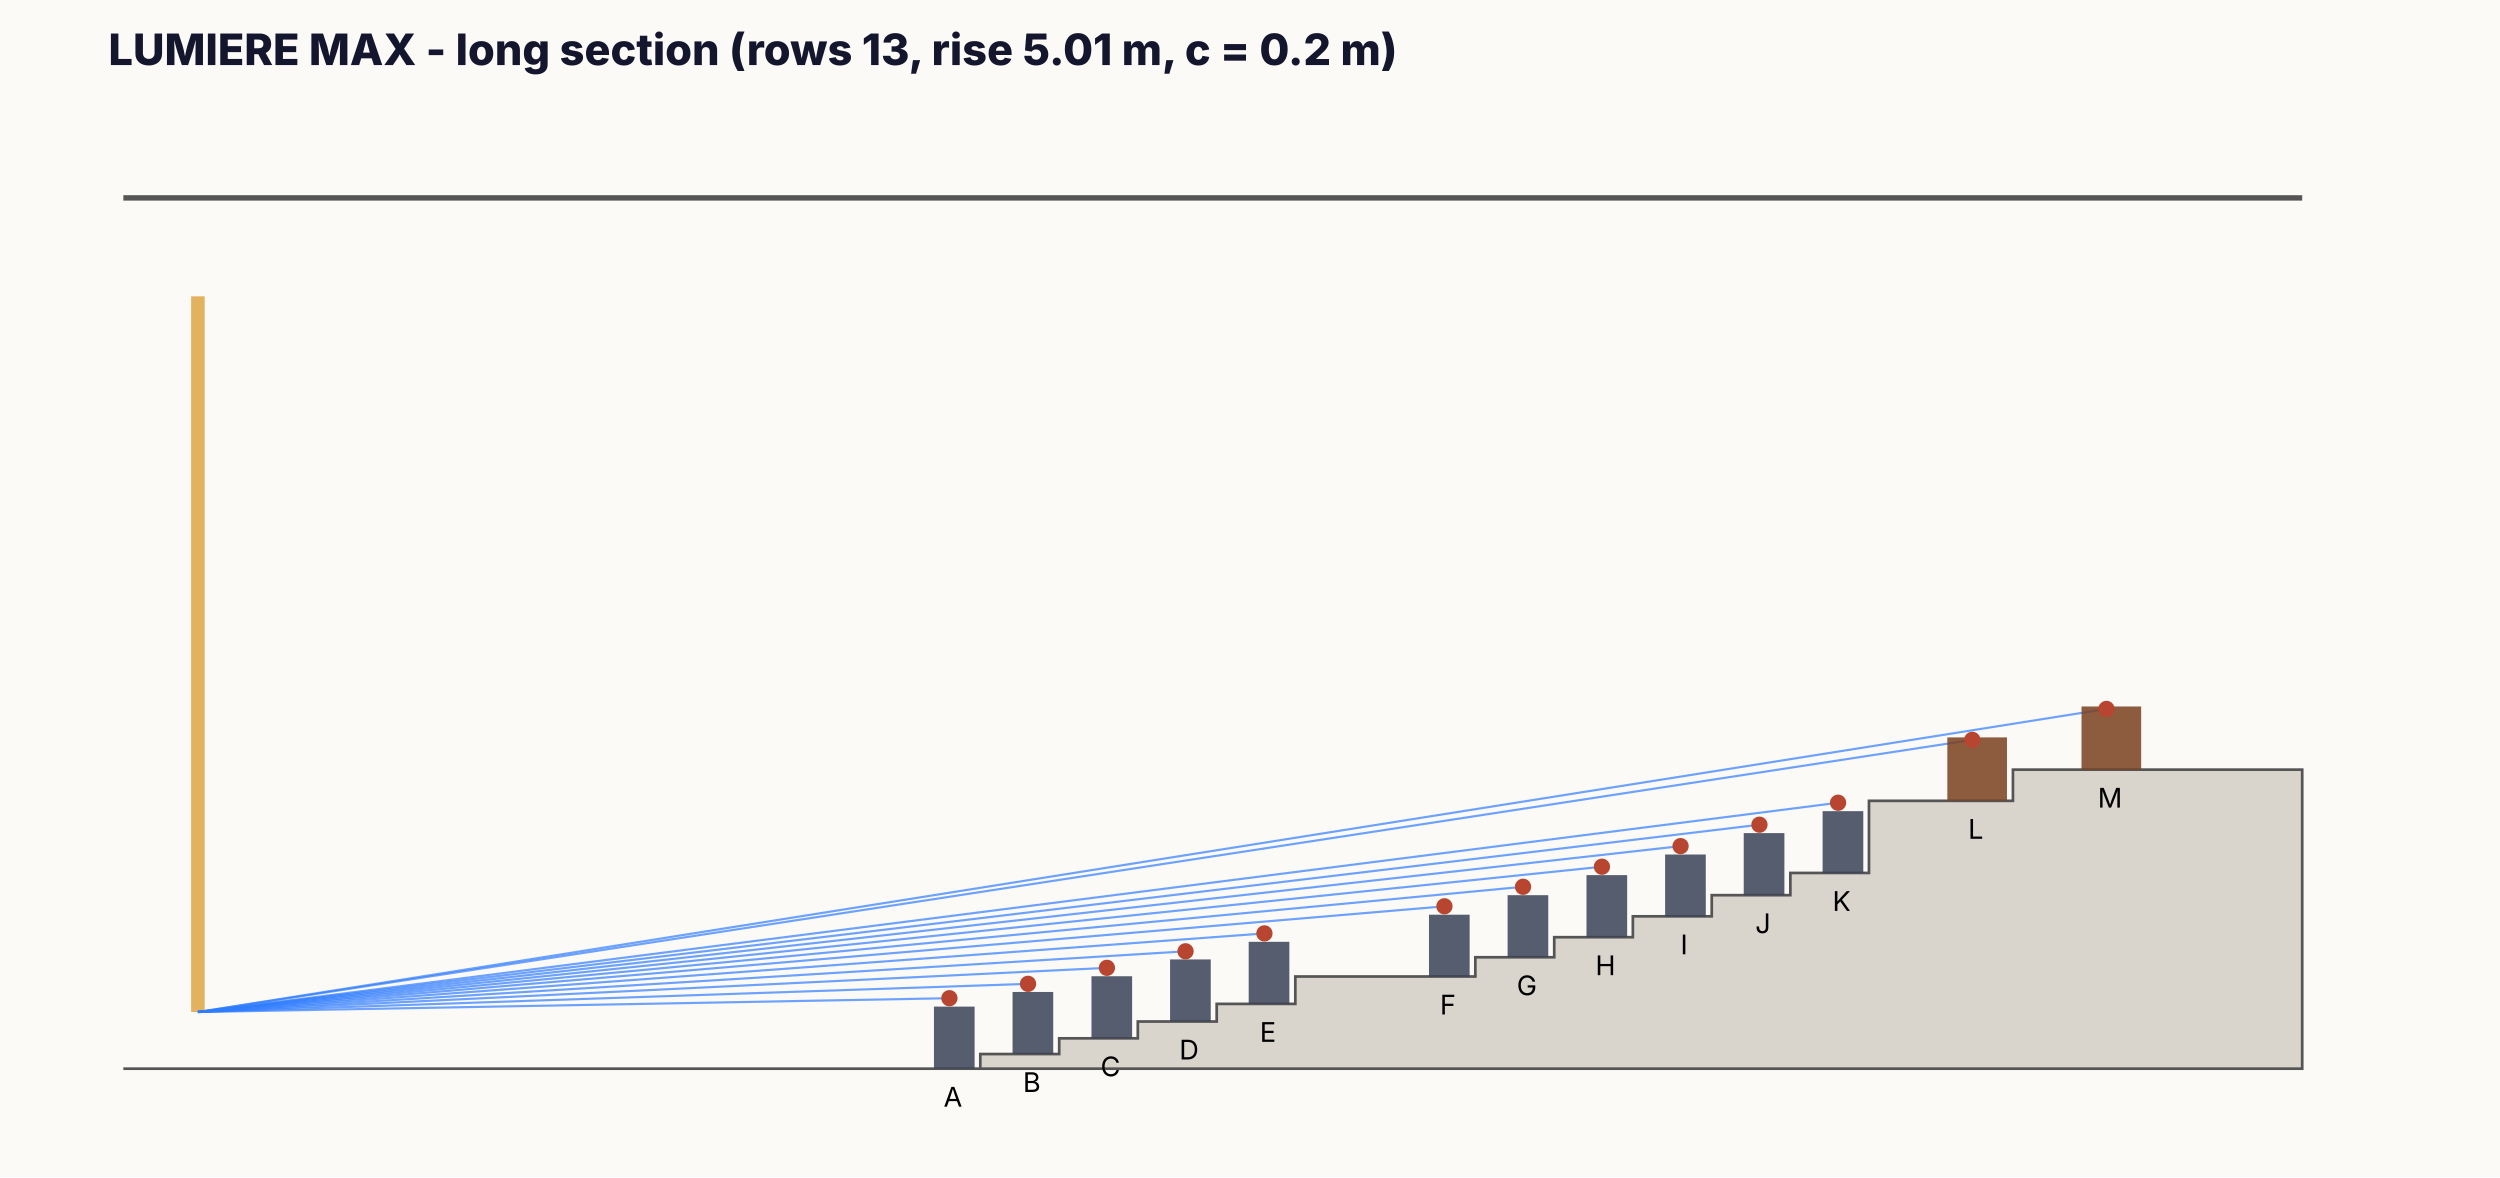
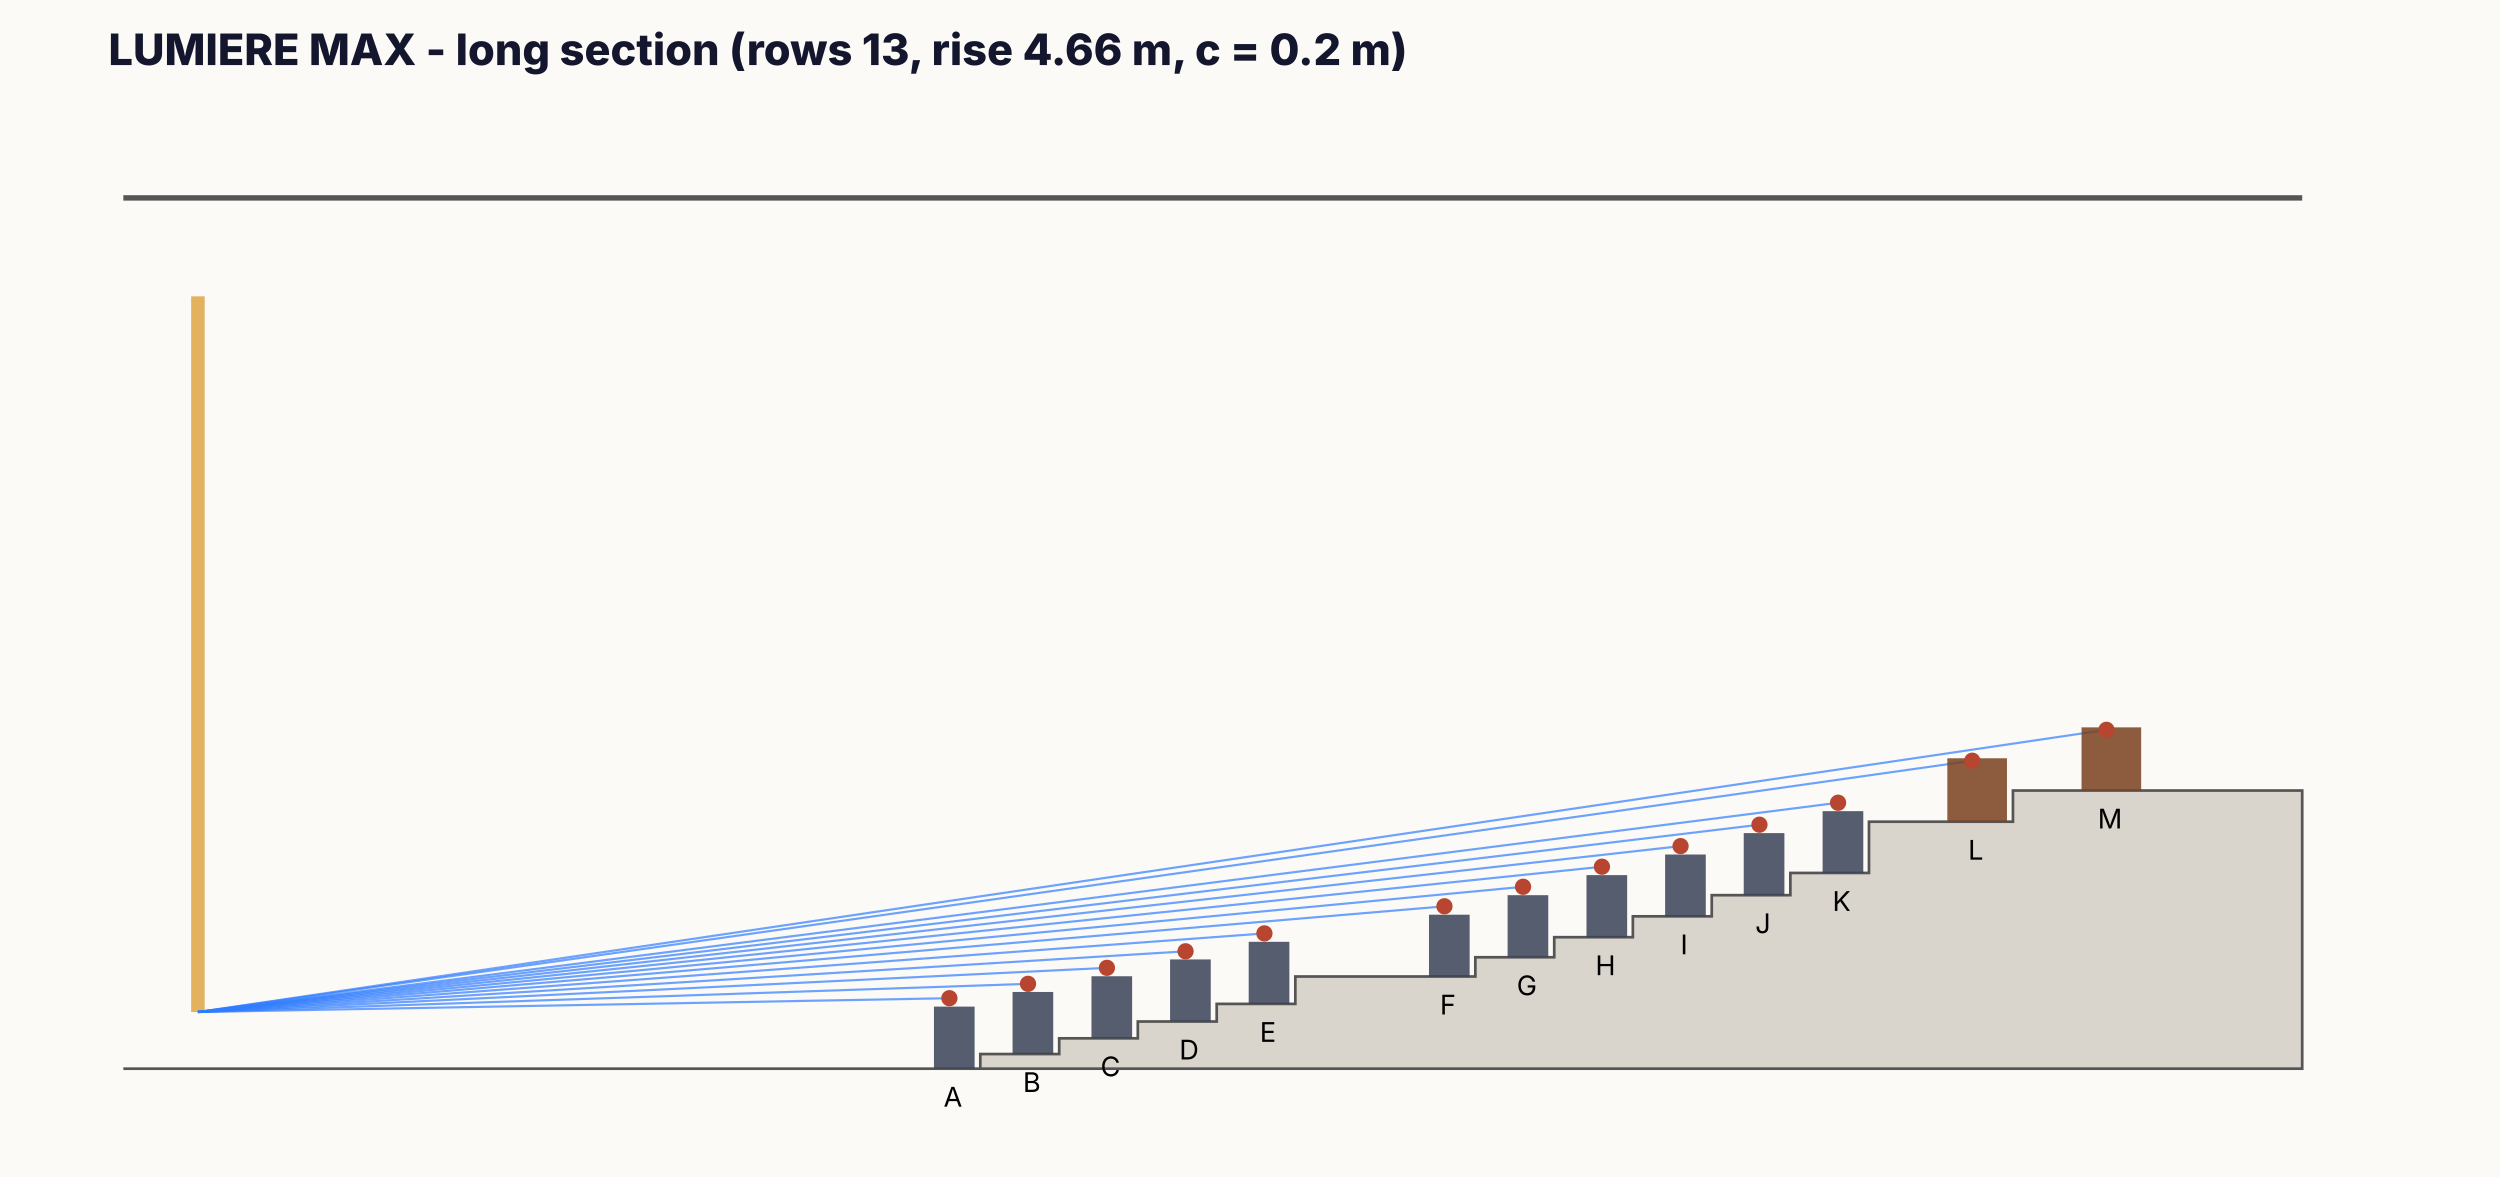
<svg xmlns="http://www.w3.org/2000/svg" width="922.16" height="434.2" viewBox="0 0 922.16 434.2">
  <rect width="100%" height="100%" fill="#fbfaf7" />
-   <text x="40" y="24" font-family="Inter, Arial" font-size="16" font-weight="800" fill="#14162e">LUMIERE MAX - long section (rows 13, rise 5.01 m, c = 0.2 m)</text>
-   <polygon points="45.5,394.2 45.5,394.2 45.5,394.2 361.6,394.2 361.6,388.8 390.7,388.8 390.7,383.0 419.7,383.0 419.7,376.8 448.8,376.8 448.8,370.3 477.8,370.3 477.8,360.2 544.2,360.2 544.2,353.1 573.3,353.1 573.3,345.7 602.3,345.7 602.3,338.0 631.4,338.0 631.4,330.2 660.4,330.2 660.4,322.0 689.4,322.0 689.4,295.4 742.5,295.4 742.5,283.9 849.2,283.9 849.2,394.2" fill="#d9d4cc" stroke="#555" />
+   <text x="40" y="24" font-family="Inter, Arial" font-size="16" font-weight="800" fill="#14162e">LUMIERE MAX - long section (rows 13, rise 4.66 m, c = 0.2 m)</text>
+   <polygon points="45.5,394.2 45.5,394.2 45.5,394.2 361.6,394.2 361.6,388.8 390.7,388.8 390.7,383.0 419.7,383.0 419.7,376.8 448.8,376.8 448.8,370.3 477.8,370.3 477.8,360.2 544.2,360.2 544.2,353.1 573.3,353.1 573.3,345.7 602.3,345.7 602.3,338.0 631.4,338.0 631.4,330.2 660.4,330.2 660.4,322.0 689.4,322.0 689.4,303.1 742.5,303.1 742.5,291.6 849.2,291.6 849.2,394.2" fill="#d9d4cc" stroke="#555" />
  <line x1="73.0" y1="373.3" x2="73.0" y2="109.3" stroke="#e3b25f" stroke-width="5" />
  <line x1="45.5" y1="73.0" x2="849.2" y2="73.0" stroke="#555" stroke-width="2" />
  <line x1="350.2" y1="368.2" x2="73.0" y2="373.3" stroke="#2f7cff" stroke-width="0.8" opacity="0.7" />
  <rect x="344.5" y="371.3" width="15.0" height="22.9" fill="#3a4256" opacity="0.85" />
  <circle cx="350.2" cy="368.2" r="3" fill="#b8452f" />
  <text x="351.5" y="408.2" font-family="Inter, Arial" font-size="10" text-anchor="middle">A</text>
  <line x1="379.2" y1="362.9" x2="73.0" y2="373.3" stroke="#2f7cff" stroke-width="0.8" opacity="0.7" />
  <rect x="373.5" y="365.9" width="15.0" height="22.9" fill="#3a4256" opacity="0.85" />
  <circle cx="379.2" cy="362.9" r="3" fill="#b8452f" />
  <text x="380.6" y="402.8" font-family="Inter, Arial" font-size="10" text-anchor="middle">B</text>
  <line x1="408.3" y1="357.0" x2="73.0" y2="373.3" stroke="#2f7cff" stroke-width="0.8" opacity="0.7" />
  <rect x="402.6" y="360.1" width="15.0" height="22.9" fill="#3a4256" opacity="0.85" />
  <circle cx="408.3" cy="357.0" r="3" fill="#b8452f" />
  <text x="409.6" y="397" font-family="Inter, Arial" font-size="10" text-anchor="middle">C</text>
  <line x1="437.3" y1="350.9" x2="73.0" y2="373.3" stroke="#2f7cff" stroke-width="0.8" opacity="0.7" />
  <rect x="431.6" y="353.9" width="15.0" height="22.9" fill="#3a4256" opacity="0.85" />
  <circle cx="437.3" cy="350.9" r="3" fill="#b8452f" />
  <text x="438.6" y="390.8" font-family="Inter, Arial" font-size="10" text-anchor="middle">D</text>
  <line x1="466.4" y1="344.3" x2="73.0" y2="373.3" stroke="#2f7cff" stroke-width="0.8" opacity="0.7" />
  <rect x="460.6" y="347.4" width="15.0" height="22.9" fill="#3a4256" opacity="0.85" />
  <circle cx="466.4" cy="344.3" r="3" fill="#b8452f" />
  <text x="467.7" y="384.3" font-family="Inter, Arial" font-size="10" text-anchor="middle">E</text>
  <line x1="532.8" y1="334.3" x2="73.0" y2="373.3" stroke="#2f7cff" stroke-width="0.8" opacity="0.7" />
  <rect x="527.1" y="337.4" width="15.0" height="22.9" fill="#3a4256" opacity="0.85" />
  <circle cx="532.8" cy="334.3" r="3" fill="#b8452f" />
  <text x="534.1" y="374.2" font-family="Inter, Arial" font-size="10" text-anchor="middle">F</text>
  <line x1="561.8" y1="327.1" x2="73.0" y2="373.3" stroke="#2f7cff" stroke-width="0.8" opacity="0.7" />
  <rect x="556.1" y="330.2" width="15.0" height="22.9" fill="#3a4256" opacity="0.85" />
  <circle cx="561.8" cy="327.1" r="3" fill="#b8452f" />
  <text x="563.2" y="367.1" font-family="Inter, Arial" font-size="10" text-anchor="middle">G</text>
  <line x1="590.9" y1="319.7" x2="73.0" y2="373.3" stroke="#2f7cff" stroke-width="0.8" opacity="0.7" />
  <rect x="585.2" y="322.8" width="15.0" height="22.9" fill="#3a4256" opacity="0.85" />
  <circle cx="590.9" cy="319.7" r="3" fill="#b8452f" />
  <text x="592.2" y="359.7" font-family="Inter, Arial" font-size="10" text-anchor="middle">H</text>
  <line x1="619.9" y1="312.1" x2="73.0" y2="373.3" stroke="#2f7cff" stroke-width="0.8" opacity="0.7" />
  <rect x="614.2" y="315.2" width="15.0" height="22.9" fill="#3a4256" opacity="0.85" />
  <circle cx="619.9" cy="312.1" r="3" fill="#b8452f" />
  <text x="621.2" y="352" font-family="Inter, Arial" font-size="10" text-anchor="middle">I</text>
  <line x1="649.0" y1="304.2" x2="73.0" y2="373.3" stroke="#2f7cff" stroke-width="0.8" opacity="0.7" />
  <rect x="643.2" y="307.3" width="15.0" height="22.9" fill="#3a4256" opacity="0.85" />
  <circle cx="649.0" cy="304.2" r="3" fill="#b8452f" />
  <text x="650.3" y="344.2" font-family="Inter, Arial" font-size="10" text-anchor="middle">J</text>
  <line x1="678.0" y1="296.1" x2="73.0" y2="373.3" stroke="#2f7cff" stroke-width="0.8" opacity="0.7" />
  <rect x="672.3" y="299.2" width="15.0" height="22.9" fill="#3a4256" opacity="0.85" />
  <circle cx="678.0" cy="296.1" r="3" fill="#b8452f" />
  <text x="679.3" y="336" font-family="Inter, Arial" font-size="10" text-anchor="middle">K</text>
-   <line x1="727.5" y1="272.9" x2="73.0" y2="373.3" stroke="#2f7cff" stroke-width="0.8" opacity="0.7" />
-   <rect x="718.3" y="272.0" width="22.0" height="23.3" fill="#7a3f1d" opacity="0.85" />
-   <circle cx="727.5" cy="272.9" r="3" fill="#b8452f" />
-   <text x="728.8" y="309.4" font-family="Inter, Arial" font-size="10" text-anchor="middle">L</text>
-   <line x1="777.0" y1="261.5" x2="73.0" y2="373.3" stroke="#2f7cff" stroke-width="0.8" opacity="0.7" />
-   <rect x="767.8" y="260.6" width="22.0" height="23.3" fill="#7a3f1d" opacity="0.85" />
-   <circle cx="777.0" cy="261.5" r="3" fill="#b8452f" />
-   <text x="778.3" y="297.9" font-family="Inter, Arial" font-size="10" text-anchor="middle">M</text>
+   <line x1="727.5" y1="280.6" x2="73.0" y2="373.3" stroke="#2f7cff" stroke-width="0.8" opacity="0.7" />
+   <rect x="718.3" y="279.7" width="22.0" height="23.3" fill="#7a3f1d" opacity="0.85" />
+   <circle cx="727.5" cy="280.6" r="3" fill="#b8452f" />
+   <text x="728.8" y="317.1" font-family="Inter, Arial" font-size="10" text-anchor="middle">L</text>
+   <line x1="777.0" y1="269.2" x2="73.0" y2="373.3" stroke="#2f7cff" stroke-width="0.8" opacity="0.7" />
+   <rect x="767.8" y="268.3" width="22.0" height="23.3" fill="#7a3f1d" opacity="0.85" />
+   <circle cx="777.0" cy="269.2" r="3" fill="#b8452f" />
+   <text x="778.3" y="305.6" font-family="Inter, Arial" font-size="10" text-anchor="middle">M</text>
</svg>
